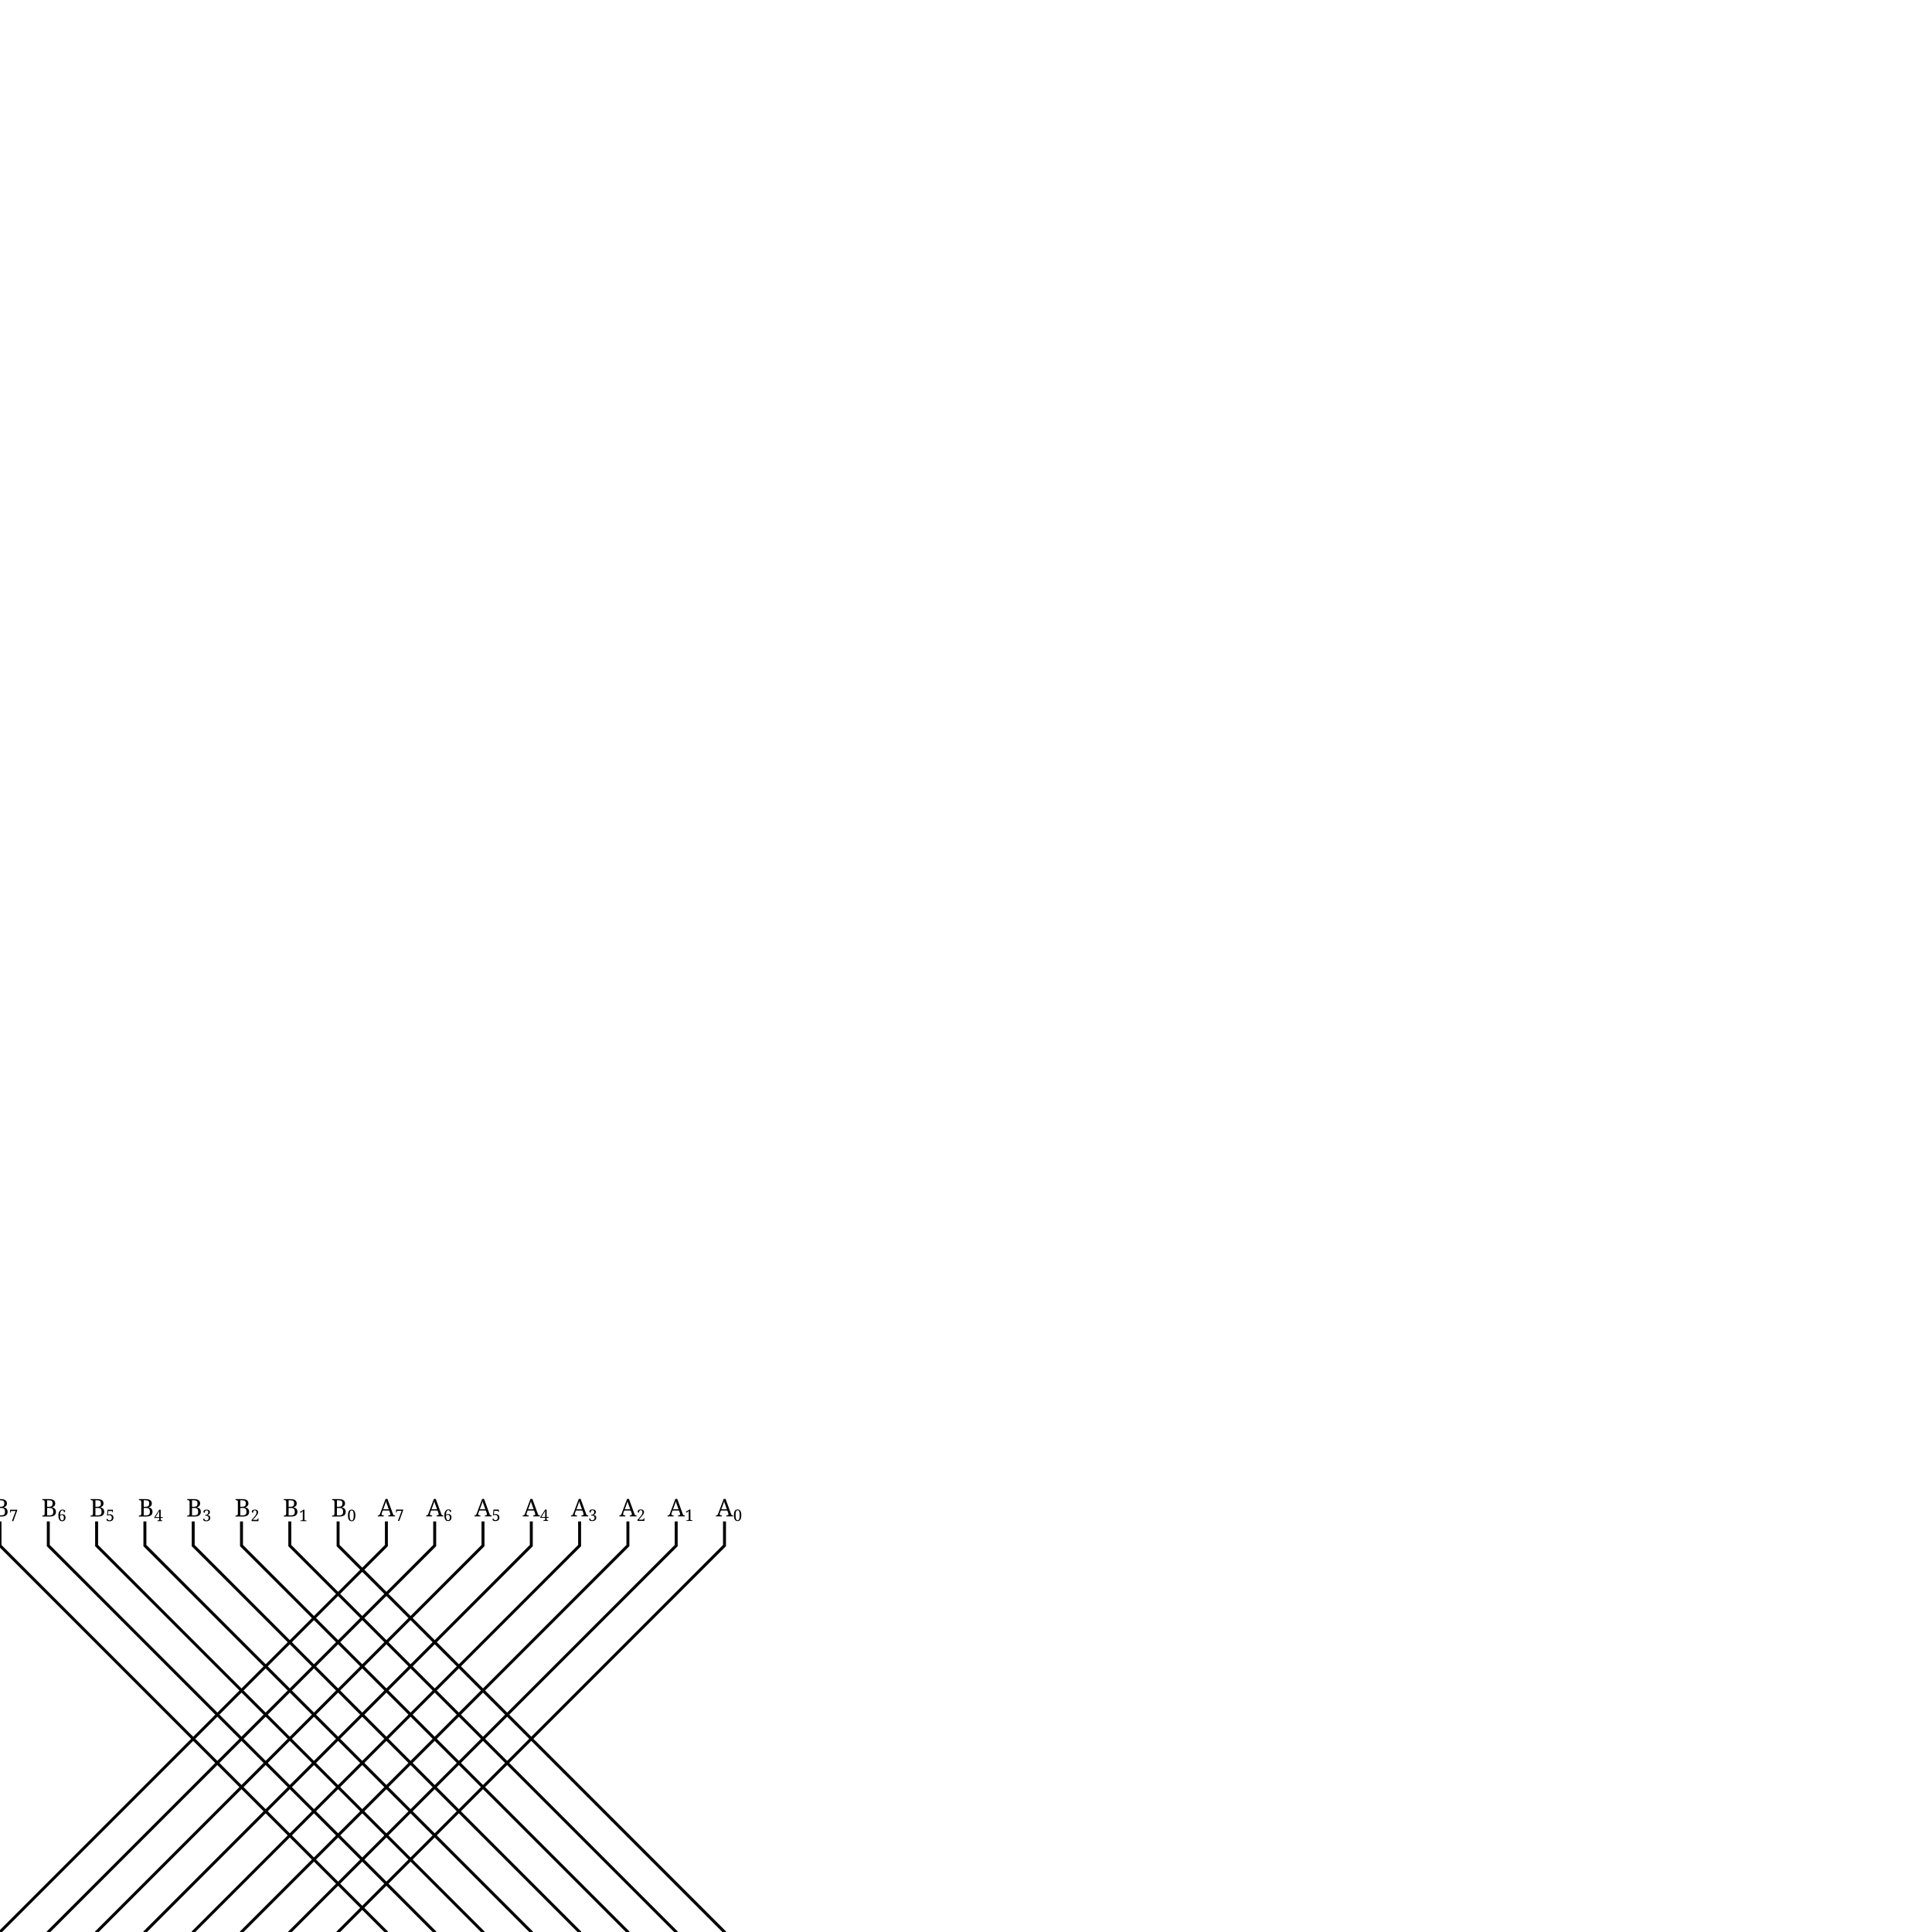
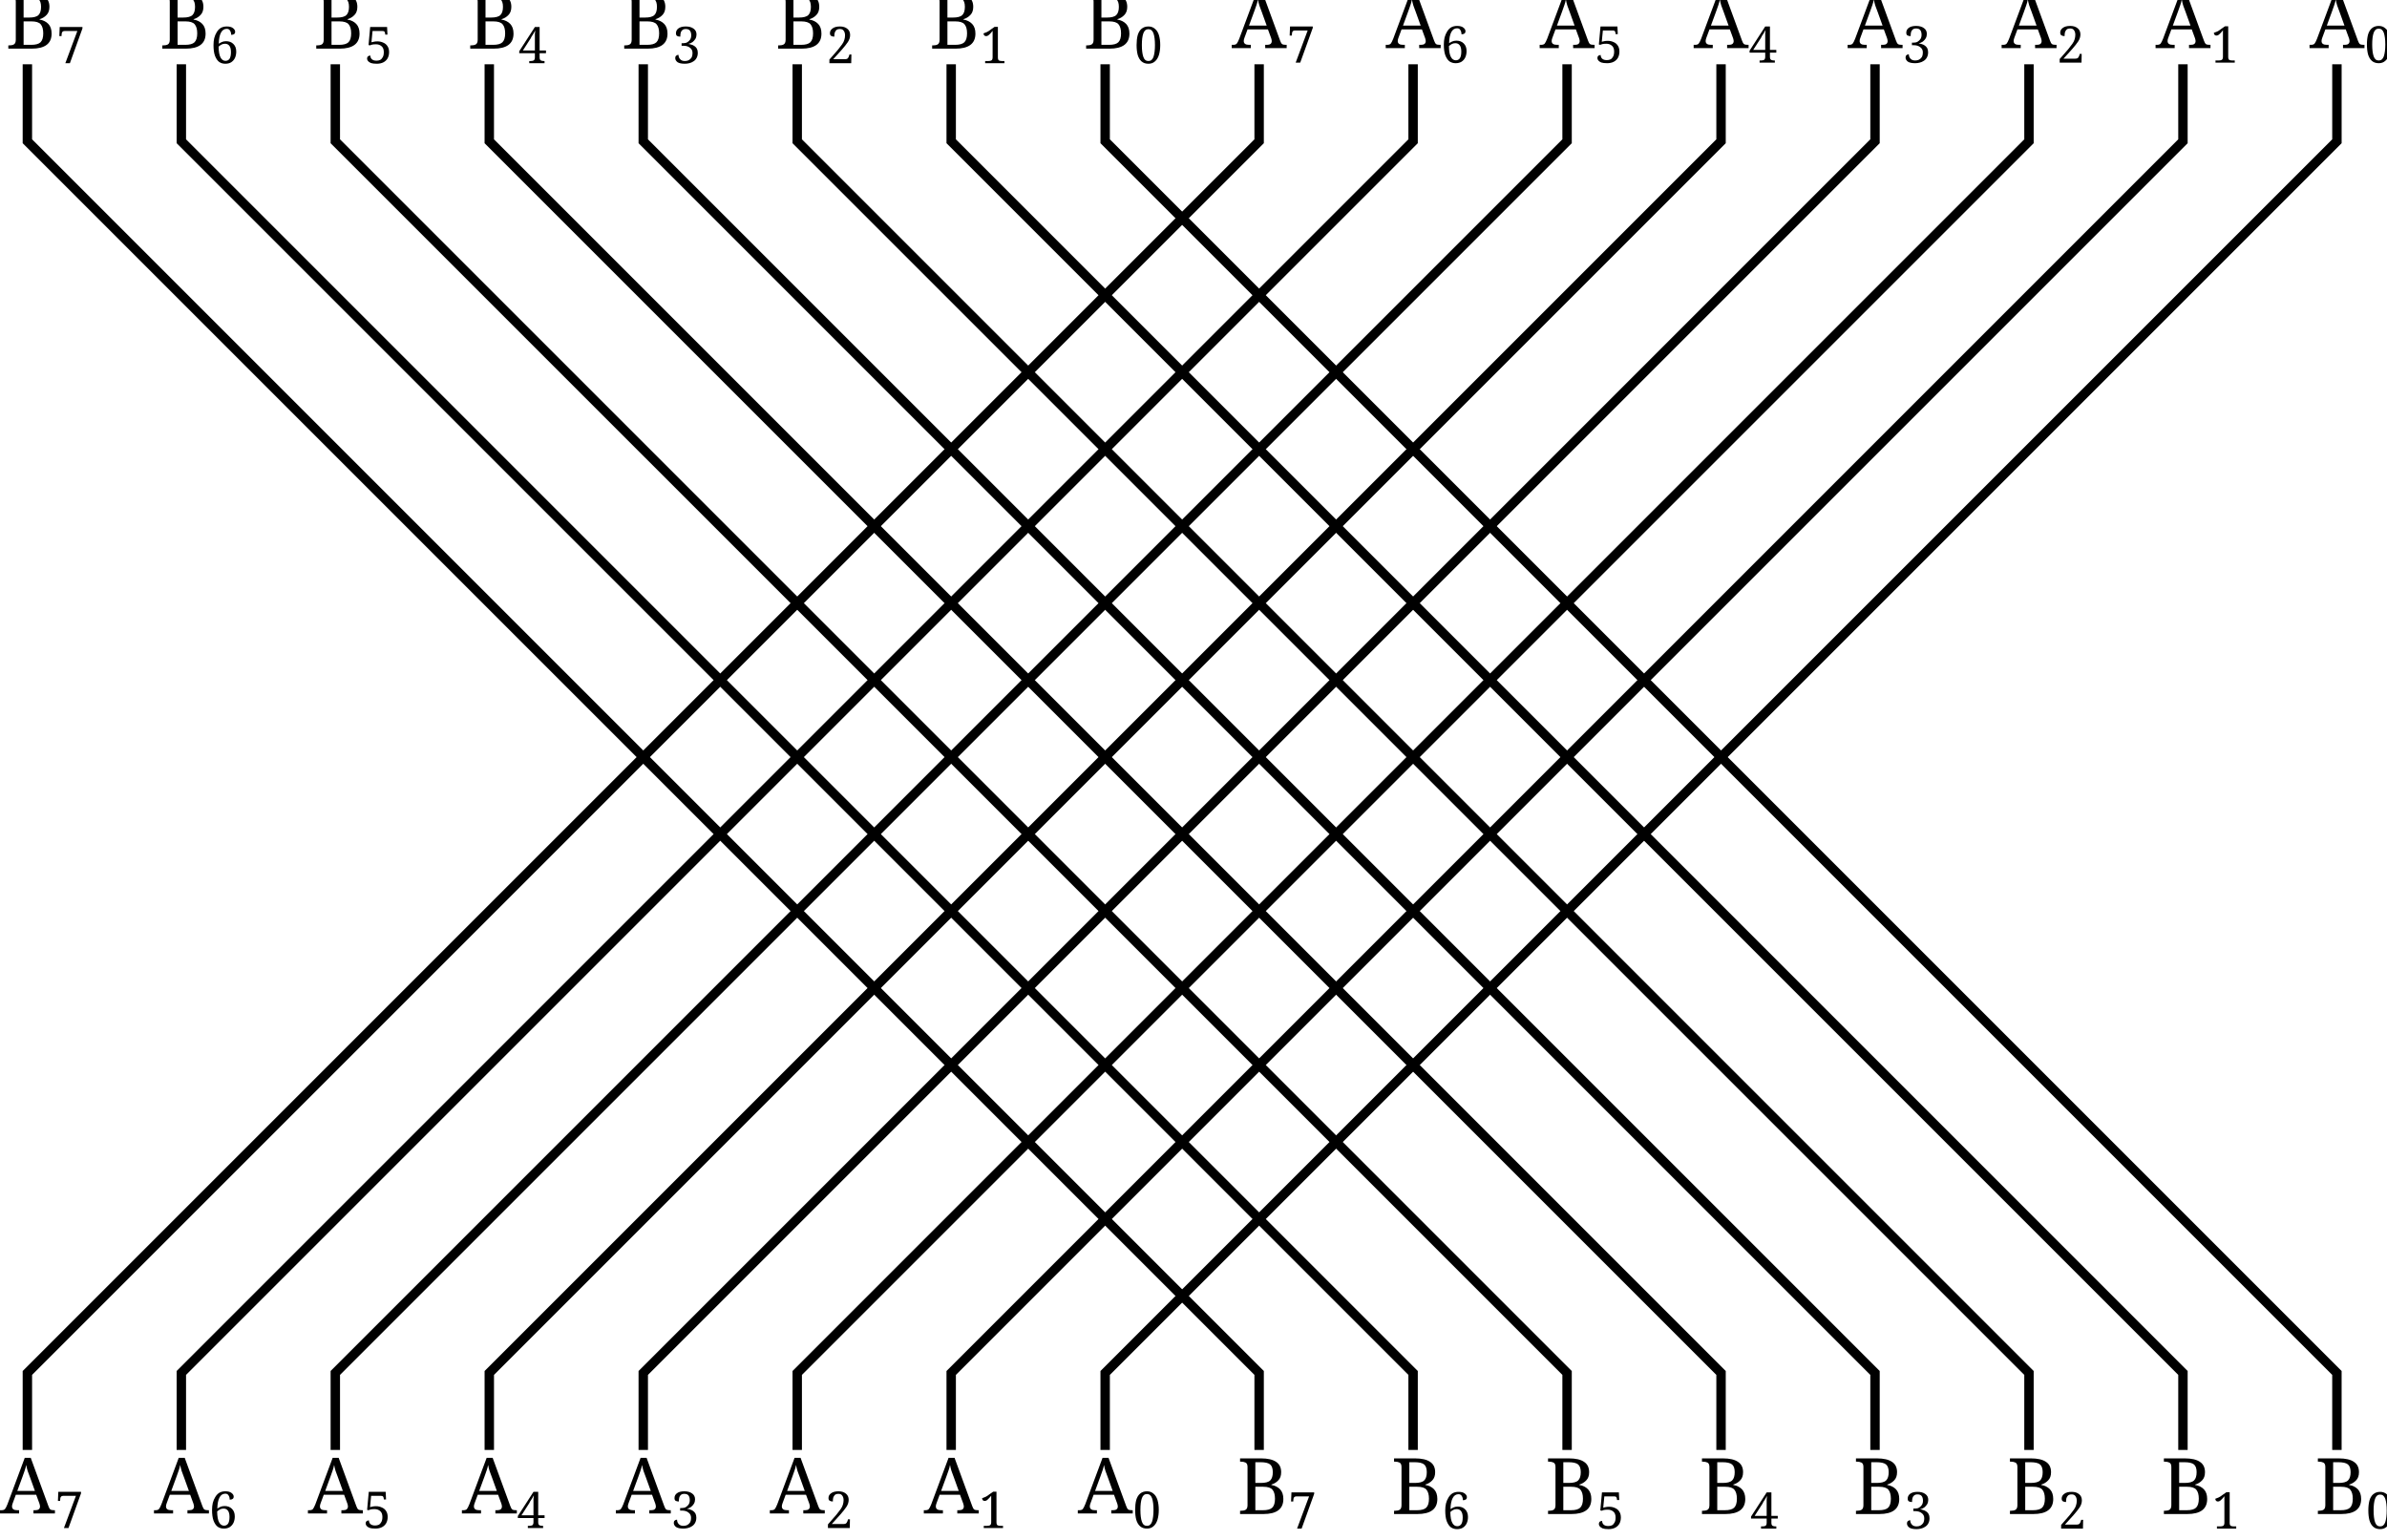
- <svg xmlns="http://www.w3.org/2000/svg" width="2000" height="2000" viewBox="0 0 529.167 529.167" version="1.1" id="svg5">
+ <svg xmlns="http://www.w3.org/2000/svg" width="775.154" height="500.062" viewBox="0 0 205.093 132.308" version="1.1" id="svg5" style="background-color: white">
  <defs id="defs2" />
-   <g id="layer1">
-     <path style="fill:none;stroke:#000000;stroke-width:0.808;stroke-linecap:butt;stroke-linejoin:miter;stroke-miterlimit:4;stroke-dasharray:none;stroke-opacity:1" d="m 0,535.781 v -6.615 0 C 35.278,493.889 70.556,458.611 105.833,423.333 l 0,-6.615" id="path15343" />
+   <g id="layer1" transform="translate(2.352459,-411.1945)">
+     <path style="fill:none;stroke:#000000;stroke-width:0.808;stroke-linecap:butt;stroke-linejoin:miter;stroke-miterlimit:4;stroke-dasharray:none;stroke-opacity:1" d="m 0,535.781 v -6.615 0 C 35.278,493.889 70.556,458.611 105.833,423.333 v -6.615" id="path15343" />
    <path style="fill:none;stroke:#000000;stroke-width:0.808;stroke-linecap:butt;stroke-linejoin:miter;stroke-miterlimit:4;stroke-dasharray:none;stroke-opacity:1" d="m 13.229,535.781 v -6.615 0 C 48.507,493.889 83.785,458.611 119.062,423.333 v -6.615" id="path15343-6" />
    <path style="fill:none;stroke:#000000;stroke-width:0.808;stroke-linecap:butt;stroke-linejoin:miter;stroke-miterlimit:4;stroke-dasharray:none;stroke-opacity:1" d="m 26.458,535.781 v -6.615 0 C 61.736,493.889 97.014,458.611 132.292,423.333 v -6.615" id="path15343-4" />
    <path style="fill:none;stroke:#000000;stroke-width:0.808;stroke-linecap:butt;stroke-linejoin:miter;stroke-miterlimit:4;stroke-dasharray:none;stroke-opacity:1" d="m 39.688,535.781 v -6.615 0 C 74.965,493.889 110.243,458.611 145.521,423.333 v -6.615" id="path15343-0" />
    <path style="fill:none;stroke:#000000;stroke-width:0.808;stroke-linecap:butt;stroke-linejoin:miter;stroke-miterlimit:4;stroke-dasharray:none;stroke-opacity:1" d="m 52.917,535.781 v -6.615 0 C 88.194,493.889 123.472,458.611 158.75,423.333 v -6.615" id="path15343-7" />
    <path style="fill:none;stroke:#000000;stroke-width:0.808;stroke-linecap:butt;stroke-linejoin:miter;stroke-miterlimit:4;stroke-dasharray:none;stroke-opacity:1" d="m 66.146,535.781 v -6.615 0 C 101.424,493.889 136.701,458.611 171.979,423.333 v -6.615" id="path15343-5" />
    <path style="fill:none;stroke:#000000;stroke-width:0.808;stroke-linecap:butt;stroke-linejoin:miter;stroke-miterlimit:4;stroke-dasharray:none;stroke-opacity:1" d="m 79.375,535.781 v -6.615 0 c 35.278,-35.278 70.556,-70.556 105.833,-105.833 v -6.615" id="path15343-78" />
    <path style="fill:none;stroke:#000000;stroke-width:0.808;stroke-linecap:butt;stroke-linejoin:miter;stroke-miterlimit:4;stroke-dasharray:none;stroke-opacity:1" d="m 92.604,535.781 v -6.615 0 C 127.882,493.889 163.16,458.611 198.438,423.333 v -6.615" id="path15343-53" />
    <path style="fill:none;stroke:#000000;stroke-width:0.808;stroke-linecap:butt;stroke-linejoin:miter;stroke-miterlimit:4;stroke-dasharray:none;stroke-opacity:1" d="m 198.437,535.781 v -6.615 0 C 163.16,493.889 127.882,458.611 92.604,423.333 v -6.615" id="path15343-8" />
    <path style="fill:none;stroke:#000000;stroke-width:0.808;stroke-linecap:butt;stroke-linejoin:miter;stroke-miterlimit:4;stroke-dasharray:none;stroke-opacity:1" d="m 185.208,535.781 v -6.615 0 C 149.931,493.889 114.653,458.611 79.375,423.333 v -6.615" id="path15343-6-2" />
    <path style="fill:none;stroke:#000000;stroke-width:0.808;stroke-linecap:butt;stroke-linejoin:miter;stroke-miterlimit:4;stroke-dasharray:none;stroke-opacity:1" d="m 171.979,535.781 v -6.615 0 C 136.701,493.889 101.424,458.611 66.146,423.333 v -6.615" id="path15343-4-6" />
    <path style="fill:none;stroke:#000000;stroke-width:0.808;stroke-linecap:butt;stroke-linejoin:miter;stroke-miterlimit:4;stroke-dasharray:none;stroke-opacity:1" d="m 158.75,535.781 v -6.615 0 C 123.472,493.889 88.194,458.611 52.917,423.333 v -6.615" id="path15343-0-8" />
    <path style="fill:none;stroke:#000000;stroke-width:0.808;stroke-linecap:butt;stroke-linejoin:miter;stroke-miterlimit:4;stroke-dasharray:none;stroke-opacity:1" d="m 145.521,535.781 v -6.615 0 C 110.243,493.889 74.965,458.611 39.687,423.333 v -6.615" id="path15343-7-1" />
    <path style="fill:none;stroke:#000000;stroke-width:0.808;stroke-linecap:butt;stroke-linejoin:miter;stroke-miterlimit:4;stroke-dasharray:none;stroke-opacity:1" d="m 132.292,535.781 v -6.615 0 C 97.014,493.889 61.736,458.611 26.458,423.333 v -6.615" id="path15343-5-0" />
    <path style="fill:none;stroke:#000000;stroke-width:0.808;stroke-linecap:butt;stroke-linejoin:miter;stroke-miterlimit:4;stroke-dasharray:none;stroke-opacity:1" d="m 119.062,535.781 v -6.615 0 C 83.785,493.889 48.507,458.611 13.229,423.333 v -6.615" id="path15343-78-1" />
    <path style="fill:none;stroke:#000000;stroke-width:0.808;stroke-linecap:butt;stroke-linejoin:miter;stroke-miterlimit:4;stroke-dasharray:none;stroke-opacity:1" d="m 105.833,535.781 v -6.615 0 C 70.556,493.889 35.278,458.611 -7.7000001e-6,423.333 v -6.615" id="path15343-53-6" />
-     <text xml:space="preserve" style="font-size:6.703px;font-family:Bentham, serif;fill:#000000;stroke-width:1" x="-2.352" y="541.241" id="text20607">
+     <text xml:space="preserve" style="font-size:6.703px;font-family:'Bentham', serif;fill:#000000;stroke-width:1" x="-2.352" y="541.241" id="text20607">
      <tspan id="tspan20605" style="stroke-width:0.265" x="-2.352" y="541.241">A<tspan style="font-size:4.357px;stroke-width:0.265" dy="1.25" id="tspan37">7</tspan>
      </tspan>
    </text>
-     <text xml:space="preserve" style="font-size:6.703px;font-family:Bentham, serif;fill:#000000;stroke-width:1" x="10.877" y="541.241" id="text20607-5">
+     <text xml:space="preserve" style="font-size:6.703px;font-family:'Bentham', serif;fill:#000000;stroke-width:1" x="10.877" y="541.241" id="text20607-5">
      <tspan id="tspan20605-0" style="stroke-width:0.265" x="10.877" y="541.241">A<tspan style="font-size:4.357px;stroke-width:0.265" dy="1.25" id="tspan41">6</tspan>
      </tspan>
    </text>
-     <text xml:space="preserve" style="font-size:6.703px;font-family:Bentham, serif;fill:#000000;stroke-width:1" x="24.106" y="541.241" id="text20607-5-0">
+     <text xml:space="preserve" style="font-size:6.703px;font-family:'Bentham', serif;fill:#000000;stroke-width:1" x="24.106" y="541.241" id="text20607-5-0">
      <tspan id="tspan20605-0-9" style="stroke-width:0.265" x="24.106" y="541.241">A<tspan style="font-size:4.357px;stroke-width:0.265" dy="1.25" id="tspan45">5</tspan>
      </tspan>
    </text>
-     <text xml:space="preserve" style="font-size:6.703px;font-family:Bentham, serif;fill:#000000;stroke-width:1" x="37.335" y="541.241" id="text20607-5-0-6">
+     <text xml:space="preserve" style="font-size:6.703px;font-family:'Bentham', serif;fill:#000000;stroke-width:1" x="37.335" y="541.241" id="text20607-5-0-6">
      <tspan id="tspan20605-0-9-6" style="stroke-width:0.265" x="37.335" y="541.241">A<tspan style="font-size:4.357px;stroke-width:0.265" dy="1.25" id="tspan49">4</tspan>
      </tspan>
    </text>
-     <text xml:space="preserve" style="font-size:6.703px;font-family:Bentham, serif;fill:#000000;stroke-width:1" x="50.564" y="541.241" id="text20607-9">
+     <text xml:space="preserve" style="font-size:6.703px;font-family:'Bentham', serif;fill:#000000;stroke-width:1" x="50.564" y="541.241" id="text20607-9">
      <tspan id="tspan20605-4" style="stroke-width:0.265" x="50.564" y="541.241">A<tspan style="font-size:4.357px;stroke-width:0.265" dy="1.25" id="tspan53">3</tspan>
      </tspan>
    </text>
-     <text xml:space="preserve" style="font-size:6.703px;font-family:Bentham, serif;fill:#000000;stroke-width:1" x="63.793" y="541.241" id="text20607-5-6">
+     <text xml:space="preserve" style="font-size:6.703px;font-family:'Bentham', serif;fill:#000000;stroke-width:1" x="63.793" y="541.241" id="text20607-5-6">
      <tspan id="tspan20605-0-8" style="stroke-width:0.265" x="63.793" y="541.241">A<tspan style="font-size:4.357px;stroke-width:0.265" dy="1.25" id="tspan57">2</tspan>
      </tspan>
    </text>
-     <text xml:space="preserve" style="font-size:6.703px;font-family:Bentham, serif;fill:#000000;stroke-width:1" x="77.023" y="541.241" id="text20607-5-0-0">
+     <text xml:space="preserve" style="font-size:6.703px;font-family:'Bentham', serif;fill:#000000;stroke-width:1" x="77.023" y="541.241" id="text20607-5-0-0">
      <tspan id="tspan20605-0-9-1" style="stroke-width:0.265" x="77.023" y="541.241">A<tspan style="font-size:4.357px;stroke-width:0.265" dy="1.25" id="tspan61">1</tspan>
      </tspan>
    </text>
-     <text xml:space="preserve" style="font-size:6.703px;font-family:Bentham, serif;fill:#000000;stroke-width:1" x="90.252" y="541.241" id="text20607-5-0-6-4">
+     <text xml:space="preserve" style="font-size:6.703px;font-family:'Bentham', serif;fill:#000000;stroke-width:1" x="90.252" y="541.241" id="text20607-5-0-6-4">
      <tspan id="tspan20605-0-9-6-4" style="stroke-width:0.265" x="90.252" y="541.241">A<tspan style="font-size:4.357px;stroke-width:0.265" dy="1.25" id="tspan65">0</tspan>
      </tspan>
    </text>
-     <text xml:space="preserve" style="font-size:6.703px;font-family:Bentham, serif;fill:#000000;stroke-width:1" x="103.481" y="415.331" id="text20607-6">
+     <text xml:space="preserve" style="font-size:6.703px;font-family:'Bentham', serif;fill:#000000;stroke-width:1" x="103.481" y="415.331" id="text20607-6">
      <tspan id="tspan20605-1" style="stroke-width:0.265" x="103.481" y="415.331">A<tspan style="font-size:4.357px;stroke-width:0.265" dy="1.25" id="tspan37-1">7</tspan>
      </tspan>
    </text>
-     <text xml:space="preserve" style="font-size:6.703px;font-family:Bentham, serif;fill:#000000;stroke-width:1" x="116.71" y="415.331" id="text20607-5-8">
+     <text xml:space="preserve" style="font-size:6.703px;font-family:'Bentham', serif;fill:#000000;stroke-width:1" x="116.71" y="415.331" id="text20607-5-8">
      <tspan id="tspan20605-0-6" style="stroke-width:0.265" x="116.71" y="415.331">A<tspan style="font-size:4.357px;stroke-width:0.265" dy="1.25" id="tspan41-1">6</tspan>
      </tspan>
    </text>
-     <text xml:space="preserve" style="font-size:6.703px;font-family:Bentham, serif;fill:#000000;stroke-width:1" x="129.939" y="415.331" id="text20607-5-0-64">
+     <text xml:space="preserve" style="font-size:6.703px;font-family:'Bentham', serif;fill:#000000;stroke-width:1" x="129.939" y="415.331" id="text20607-5-0-64">
      <tspan id="tspan20605-0-9-0" style="stroke-width:0.265" x="129.939" y="415.331">A<tspan style="font-size:4.357px;stroke-width:0.265" dy="1.25" id="tspan45-8">5</tspan>
      </tspan>
    </text>
-     <text xml:space="preserve" style="font-size:6.703px;font-family:Bentham, serif;fill:#000000;stroke-width:1" x="143.168" y="415.331" id="text20607-5-0-6-9">
+     <text xml:space="preserve" style="font-size:6.703px;font-family:'Bentham', serif;fill:#000000;stroke-width:1" x="143.168" y="415.331" id="text20607-5-0-6-9">
      <tspan id="tspan20605-0-9-6-5" style="stroke-width:0.265" x="143.168" y="415.331">A<tspan style="font-size:4.357px;stroke-width:0.265" dy="1.25" id="tspan49-8">4</tspan>
      </tspan>
    </text>
-     <text xml:space="preserve" style="font-size:6.703px;font-family:Bentham, serif;fill:#000000;stroke-width:1" x="156.398" y="415.331" id="text20607-9-0">
+     <text xml:space="preserve" style="font-size:6.703px;font-family:'Bentham', serif;fill:#000000;stroke-width:1" x="156.398" y="415.331" id="text20607-9-0">
      <tspan id="tspan20605-4-3" style="stroke-width:0.265" x="156.398" y="415.331">A<tspan style="font-size:4.357px;stroke-width:0.265" dy="1.25" id="tspan53-4">3</tspan>
      </tspan>
    </text>
-     <text xml:space="preserve" style="font-size:6.703px;font-family:Bentham, serif;fill:#000000;stroke-width:1" x="169.627" y="415.331" id="text20607-5-6-2">
+     <text xml:space="preserve" style="font-size:6.703px;font-family:'Bentham', serif;fill:#000000;stroke-width:1" x="169.627" y="415.331" id="text20607-5-6-2">
      <tspan id="tspan20605-0-8-1" style="stroke-width:0.265" x="169.627" y="415.331">A<tspan style="font-size:4.357px;stroke-width:0.265" dy="1.25" id="tspan57-7">2</tspan>
      </tspan>
    </text>
-     <text xml:space="preserve" style="font-size:6.703px;font-family:Bentham, serif;fill:#000000;stroke-width:1" x="182.856" y="415.331" id="text20607-5-0-0-3">
+     <text xml:space="preserve" style="font-size:6.703px;font-family:'Bentham', serif;fill:#000000;stroke-width:1" x="182.856" y="415.331" id="text20607-5-0-0-3">
      <tspan id="tspan20605-0-9-1-9" style="stroke-width:0.265" x="182.856" y="415.331">A<tspan style="font-size:4.357px;stroke-width:0.265" dy="1.25" id="tspan61-3">1</tspan>
      </tspan>
    </text>
-     <text xml:space="preserve" style="font-size:6.703px;font-family:Bentham, serif;fill:#000000;stroke-width:1" x="196.085" y="415.331" id="text20607-5-0-6-4-2">
+     <text xml:space="preserve" style="font-size:6.703px;font-family:'Bentham', serif;fill:#000000;stroke-width:1" x="196.085" y="415.331" id="text20607-5-0-6-4-2">
      <tspan id="tspan20605-0-9-6-4-7" style="stroke-width:0.265" x="196.085" y="415.331">A<tspan style="font-size:4.357px;stroke-width:0.265" dy="1.25" id="tspan65-8">0</tspan>
      </tspan>
    </text>
-     <text xml:space="preserve" style="font-size:6.703px;font-family:Bentham, serif;fill:#000000;stroke-width:1" x="103.946" y="541.287" id="text20607-1-2-5">
+     <text xml:space="preserve" style="font-size:6.703px;font-family:'Bentham', serif;fill:#000000;stroke-width:1" x="103.946" y="541.287" id="text20607-1-2-5">
      <tspan id="tspan20605-44-9-2" style="stroke-width:0.265" x="103.946" y="541.287">B<tspan style="font-size:4.357px;stroke-width:0.265" dy="1.25" id="tspan133">7</tspan>
      </tspan>
    </text>
-     <text xml:space="preserve" style="font-size:6.703px;font-family:Bentham, serif;fill:#000000;stroke-width:1" x="117.175" y="541.287" id="text20607-5-1-2-0">
+     <text xml:space="preserve" style="font-size:6.703px;font-family:'Bentham', serif;fill:#000000;stroke-width:1" x="117.175" y="541.287" id="text20607-5-1-2-0">
      <tspan id="tspan20605-0-3-8-5" style="stroke-width:0.265" x="117.175" y="541.287">B<tspan style="font-size:4.357px;stroke-width:0.265" dy="1.25" id="tspan137">6</tspan>
      </tspan>
    </text>
-     <text xml:space="preserve" style="font-size:6.703px;font-family:Bentham, serif;fill:#000000;stroke-width:1" x="130.405" y="541.287" id="text20607-5-0-4-0-7">
+     <text xml:space="preserve" style="font-size:6.703px;font-family:'Bentham', serif;fill:#000000;stroke-width:1" x="130.405" y="541.287" id="text20607-5-0-4-0-7">
      <tspan id="tspan20605-0-9-63-8-8" style="stroke-width:0.265" x="130.405" y="541.287">B<tspan style="font-size:4.357px;stroke-width:0.265" dy="1.25" id="tspan141">5</tspan>
      </tspan>
    </text>
-     <text xml:space="preserve" style="font-size:6.703px;font-family:Bentham, serif;fill:#000000;stroke-width:1" x="143.634" y="541.287" id="text20607-5-0-6-3-3-9">
+     <text xml:space="preserve" style="font-size:6.703px;font-family:'Bentham', serif;fill:#000000;stroke-width:1" x="143.634" y="541.287" id="text20607-5-0-6-3-3-9">
      <tspan id="tspan20605-0-9-6-1-9-1" style="stroke-width:0.265" x="143.634" y="541.287">B<tspan style="font-size:4.357px;stroke-width:0.265" dy="1.25" id="tspan145">4</tspan>
      </tspan>
    </text>
-     <text xml:space="preserve" style="font-size:6.703px;font-family:Bentham, serif;fill:#000000;stroke-width:1" x="156.863" y="541.287" id="text20607-9-3-3-5">
+     <text xml:space="preserve" style="font-size:6.703px;font-family:'Bentham', serif;fill:#000000;stroke-width:1" x="156.863" y="541.287" id="text20607-9-3-3-5">
      <tspan id="tspan20605-4-8-7-7" style="stroke-width:0.265" x="156.863" y="541.287">B<tspan style="font-size:4.357px;stroke-width:0.265" dy="1.25" id="tspan149">3</tspan>
      </tspan>
    </text>
-     <text xml:space="preserve" style="font-size:6.703px;font-family:Bentham, serif;fill:#000000;stroke-width:1" x="170.092" y="541.287" id="text20607-5-6-8-3-6">
+     <text xml:space="preserve" style="font-size:6.703px;font-family:'Bentham', serif;fill:#000000;stroke-width:1" x="170.092" y="541.287" id="text20607-5-6-8-3-6">
      <tspan id="tspan20605-0-8-4-2-8" style="stroke-width:0.265" x="170.092" y="541.287">B<tspan style="font-size:4.357px;stroke-width:0.265" dy="1.25" id="tspan153">2</tspan>
      </tspan>
    </text>
-     <text xml:space="preserve" style="font-size:6.703px;font-family:Bentham, serif;fill:#000000;stroke-width:1" x="183.322" y="541.287" id="text20607-5-0-0-9-1-3">
+     <text xml:space="preserve" style="font-size:6.703px;font-family:'Bentham', serif;fill:#000000;stroke-width:1" x="183.322" y="541.287" id="text20607-5-0-0-9-1-3">
      <tspan id="tspan20605-0-9-1-4-1-2" style="stroke-width:0.265" x="183.322" y="541.287">B<tspan style="font-size:4.357px;stroke-width:0.265" dy="1.25" id="tspan157">1</tspan>
      </tspan>
    </text>
-     <text xml:space="preserve" style="font-size:6.703px;font-family:Bentham, serif;fill:#000000;stroke-width:1" x="196.551" y="541.287" id="text20607-5-0-6-4-9-3-9">
+     <text xml:space="preserve" style="font-size:6.703px;font-family:'Bentham', serif;fill:#000000;stroke-width:1" x="196.551" y="541.287" id="text20607-5-0-6-4-9-3-9">
      <tspan id="tspan20605-0-9-6-4-1-5-7" style="stroke-width:0.265" x="196.551" y="541.287">B<tspan style="font-size:4.357px;stroke-width:0.265" dy="1.25" id="tspan161">0</tspan>
      </tspan>
    </text>
-     <text xml:space="preserve" style="font-size:6.703px;font-family:Bentham, serif;fill:#000000;stroke-width:1" x="-1.887" y="415.377" id="text20607-1-2-5-8">
+     <text xml:space="preserve" style="font-size:6.703px;font-family:'Bentham', serif;fill:#000000;stroke-width:1" x="-1.887" y="415.377" id="text20607-1-2-5-8">
      <tspan id="tspan20605-44-9-2-5" style="stroke-width:0.265" x="-1.887" y="415.377">B<tspan style="font-size:4.357px;stroke-width:0.265" dy="1.25" id="tspan133-1">7</tspan>
      </tspan>
    </text>
-     <text xml:space="preserve" style="font-size:6.703px;font-family:Bentham, serif;fill:#000000;stroke-width:1" x="11.342" y="415.377" id="text20607-5-1-2-0-2">
+     <text xml:space="preserve" style="font-size:6.703px;font-family:'Bentham', serif;fill:#000000;stroke-width:1" x="11.342" y="415.377" id="text20607-5-1-2-0-2">
      <tspan id="tspan20605-0-3-8-5-0" style="stroke-width:0.265" x="11.342" y="415.377">B<tspan style="font-size:4.357px;stroke-width:0.265" dy="1.25" id="tspan137-8">6</tspan>
      </tspan>
    </text>
-     <text xml:space="preserve" style="font-size:6.703px;font-family:Bentham, serif;fill:#000000;stroke-width:1" x="24.571" y="415.377" id="text20607-5-0-4-0-7-2">
+     <text xml:space="preserve" style="font-size:6.703px;font-family:'Bentham', serif;fill:#000000;stroke-width:1" x="24.571" y="415.377" id="text20607-5-0-4-0-7-2">
      <tspan id="tspan20605-0-9-63-8-8-1" style="stroke-width:0.265" x="24.571" y="415.377">B<tspan style="font-size:4.357px;stroke-width:0.265" dy="1.25" id="tspan141-5">5</tspan>
      </tspan>
    </text>
-     <text xml:space="preserve" style="font-size:6.703px;font-family:Bentham, serif;fill:#000000;stroke-width:1" x="37.801" y="415.377" id="text20607-5-0-6-3-3-9-4">
+     <text xml:space="preserve" style="font-size:6.703px;font-family:'Bentham', serif;fill:#000000;stroke-width:1" x="37.801" y="415.377" id="text20607-5-0-6-3-3-9-4">
      <tspan id="tspan20605-0-9-6-1-9-1-2" style="stroke-width:0.265" x="37.801" y="415.377">B<tspan style="font-size:4.357px;stroke-width:0.265" dy="1.25" id="tspan145-4">4</tspan>
      </tspan>
    </text>
-     <text xml:space="preserve" style="font-size:6.703px;font-family:Bentham, serif;fill:#000000;stroke-width:1" x="51.03" y="415.377" id="text20607-9-3-3-5-8">
+     <text xml:space="preserve" style="font-size:6.703px;font-family:'Bentham', serif;fill:#000000;stroke-width:1" x="51.03" y="415.377" id="text20607-9-3-3-5-8">
      <tspan id="tspan20605-4-8-7-7-3" style="stroke-width:0.265" x="51.03" y="415.377">B<tspan style="font-size:4.357px;stroke-width:0.265" dy="1.25" id="tspan149-4">3</tspan>
      </tspan>
    </text>
-     <text xml:space="preserve" style="font-size:6.703px;font-family:Bentham, serif;fill:#000000;stroke-width:1" x="64.259" y="415.377" id="text20607-5-6-8-3-6-5">
+     <text xml:space="preserve" style="font-size:6.703px;font-family:'Bentham', serif;fill:#000000;stroke-width:1" x="64.259" y="415.377" id="text20607-5-6-8-3-6-5">
      <tspan id="tspan20605-0-8-4-2-8-9" style="stroke-width:0.265" x="64.259" y="415.377">B<tspan style="font-size:4.357px;stroke-width:0.265" dy="1.25" id="tspan153-5">2</tspan>
      </tspan>
    </text>
-     <text xml:space="preserve" style="font-size:6.703px;font-family:Bentham, serif;fill:#000000;stroke-width:1" x="77.488" y="415.377" id="text20607-5-0-0-9-1-3-4">
+     <text xml:space="preserve" style="font-size:6.703px;font-family:'Bentham', serif;fill:#000000;stroke-width:1" x="77.488" y="415.377" id="text20607-5-0-0-9-1-3-4">
      <tspan id="tspan20605-0-9-1-4-1-2-0" style="stroke-width:0.265" x="77.488" y="415.377">B<tspan style="font-size:4.357px;stroke-width:0.265" dy="1.25" id="tspan157-9">1</tspan>
      </tspan>
    </text>
-     <text xml:space="preserve" style="font-size:6.703px;font-family:Bentham, serif;fill:#000000;stroke-width:1" x="90.717" y="415.377" id="text20607-5-0-6-4-9-3-9-8">
+     <text xml:space="preserve" style="font-size:6.703px;font-family:'Bentham', serif;fill:#000000;stroke-width:1" x="90.717" y="415.377" id="text20607-5-0-6-4-9-3-9-8">
      <tspan id="tspan20605-0-9-6-4-1-5-7-4" style="stroke-width:0.265" x="90.717" y="415.377">B<tspan style="font-size:4.357px;stroke-width:0.265" dy="1.25" id="tspan161-4">0</tspan>
      </tspan>
    </text>
  </g>
</svg>
